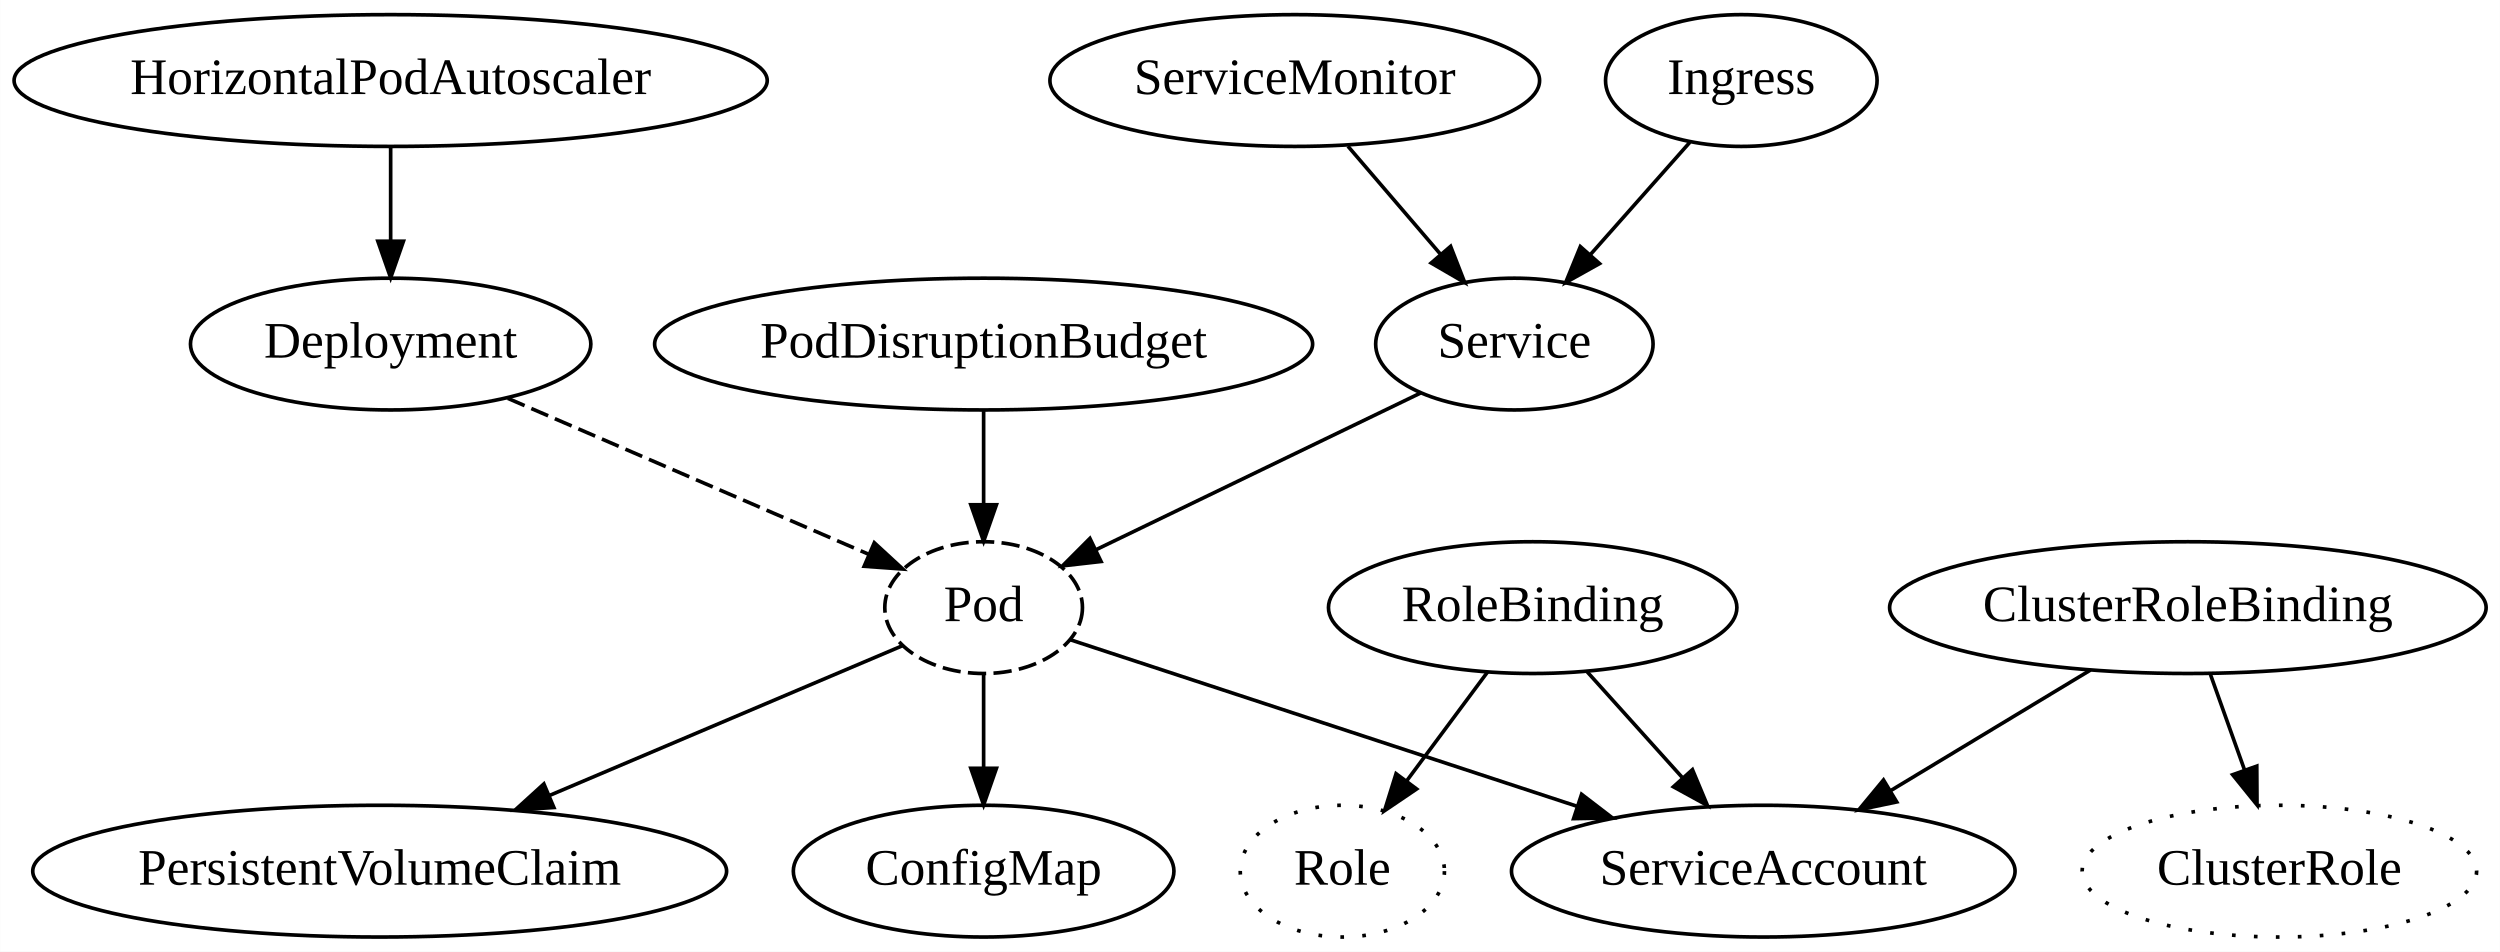
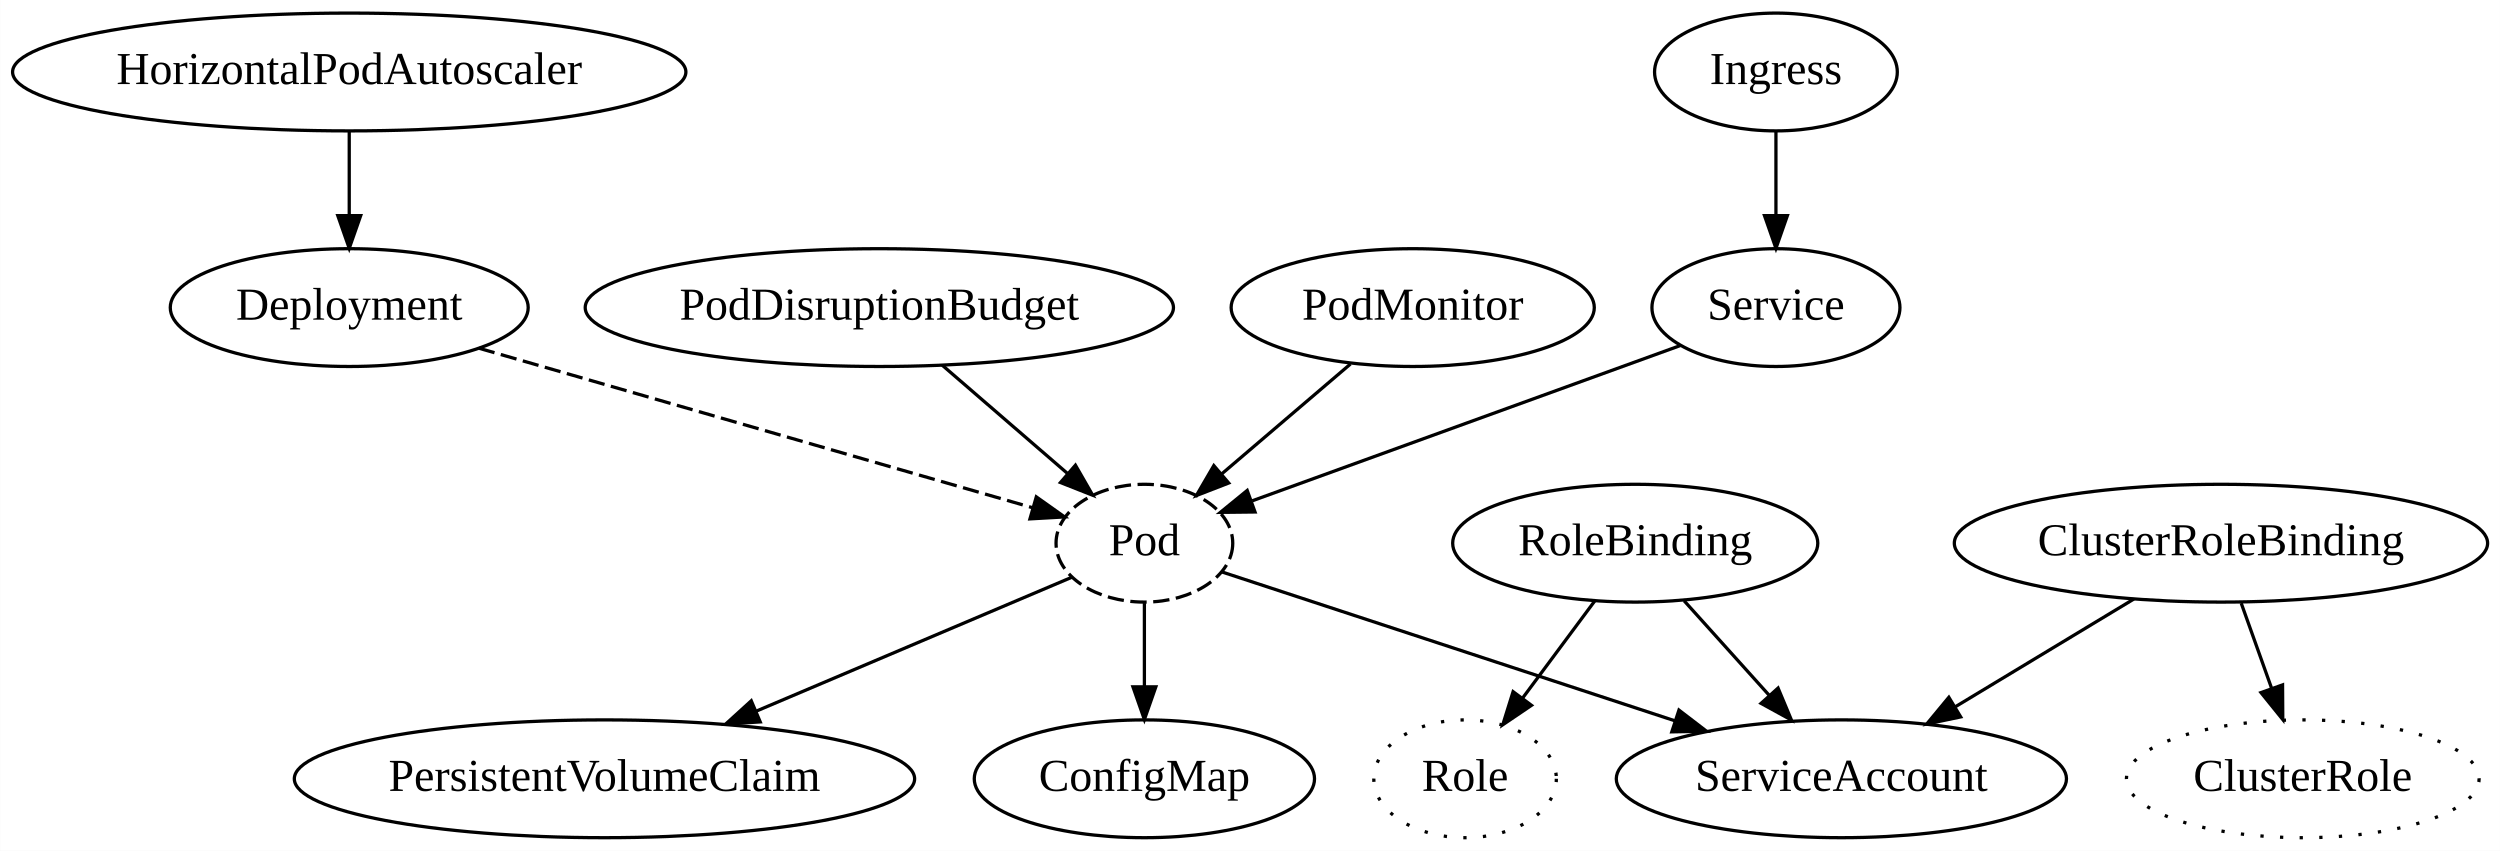
- <svg xmlns="http://www.w3.org/2000/svg" width="683pt" height="260pt" viewBox="0.00 0.00 682.93 260.00">
+ <svg xmlns="http://www.w3.org/2000/svg" width="764pt" height="260pt" viewBox="0.00 0.00 763.93 260.00">
  <g id="graph0" class="graph" transform="scale(1 1) rotate(0) translate(4 256)">
-     <polygon fill="white" stroke="none" points="-4,4 -4,-256 678.934,-256 678.934,4 -4,4" />
+     <polygon fill="white" stroke="none" points="-4,4 -4,-256 759.934,-256 759.934,4 -4,4" />
    <g id="node1" class="node">
      <ellipse fill="none" stroke="black" cx="102.691" cy="-234" rx="102.882" ry="18" />
      <text text-anchor="middle" x="102.691" y="-230.3" font-family="Times New Roman,serif" font-size="14.00">HorizontalPodAutoscaler</text>
    </g>
    <g id="node2" class="node">
      <ellipse fill="none" stroke="black" cx="102.691" cy="-162" rx="54.691" ry="18" />
      <text text-anchor="middle" x="102.691" y="-158.3" font-family="Times New Roman,serif" font-size="14.00">Deployment</text>
    </g>
    <g id="edge1" class="edge">
      <path fill="none" stroke="black" d="M102.691,-215.697C102.691,-207.983 102.691,-198.712 102.691,-190.112" />
      <polygon fill="black" stroke="black" points="106.191,-190.104 102.691,-180.104 99.191,-190.104 106.191,-190.104" />
    </g>
    <g id="node3" class="node">
-       <ellipse fill="none" stroke="black" stroke-dasharray="5,2" cx="264.691" cy="-90" rx="27" ry="18" />
-       <text text-anchor="middle" x="264.691" y="-86.3" font-family="Times New Roman,serif" font-size="14.00">Pod</text>
+       <ellipse fill="none" stroke="black" stroke-dasharray="5,2" cx="345.691" cy="-90" rx="27" ry="18" />
+       <text text-anchor="middle" x="345.691" y="-86.3" font-family="Times New Roman,serif" font-size="14.00">Pod</text>
    </g>
    <g id="edge2" class="edge">
-       <path fill="none" stroke="black" stroke-dasharray="5,2" d="M134.697,-147.17C163.237,-134.838 204.775,-116.89 233.167,-104.621" />
-       <polygon fill="black" stroke="black" points="234.827,-107.717 242.619,-100.537 232.051,-101.291 234.827,-107.717" />
+       <path fill="none" stroke="black" stroke-dasharray="5,2" d="M142.274,-149.597C189.311,-136.048 267.009,-113.666 311.528,-100.841" />
+       <polygon fill="black" stroke="black" points="312.657,-104.158 321.297,-98.027 310.719,-97.432 312.657,-104.158" />
    </g>
    <g id="node8" class="node">
-       <ellipse fill="none" stroke="black" cx="264.691" cy="-18" rx="51.991" ry="18" />
-       <text text-anchor="middle" x="264.691" y="-14.3" font-family="Times New Roman,serif" font-size="14.00">ConfigMap</text>
+       <ellipse fill="none" stroke="black" cx="345.691" cy="-18" rx="51.991" ry="18" />
+       <text text-anchor="middle" x="345.691" y="-14.3" font-family="Times New Roman,serif" font-size="14.00">ConfigMap</text>
    </g>
    <g id="edge7" class="edge">
-       <path fill="none" stroke="black" d="M264.691,-71.697C264.691,-63.983 264.691,-54.712 264.691,-46.112" />
-       <polygon fill="black" stroke="black" points="268.191,-46.104 264.691,-36.104 261.191,-46.104 268.191,-46.104" />
+       <path fill="none" stroke="black" d="M345.691,-71.697C345.691,-63.983 345.691,-54.712 345.691,-46.112" />
+       <polygon fill="black" stroke="black" points="349.191,-46.104 345.691,-36.104 342.191,-46.104 349.191,-46.104" />
    </g>
    <g id="node9" class="node">
-       <ellipse fill="none" stroke="black" cx="99.691" cy="-18" rx="94.783" ry="18" />
-       <text text-anchor="middle" x="99.691" y="-14.3" font-family="Times New Roman,serif" font-size="14.00">PersistentVolumeClaim</text>
+       <ellipse fill="none" stroke="black" cx="180.691" cy="-18" rx="94.783" ry="18" />
+       <text text-anchor="middle" x="180.691" y="-14.3" font-family="Times New Roman,serif" font-size="14.00">PersistentVolumeClaim</text>
    </g>
    <g id="edge8" class="edge">
-       <path fill="none" stroke="black" d="M242.438,-79.559C217.885,-69.143 177.678,-52.085 146.182,-38.723" />
-       <polygon fill="black" stroke="black" points="147.286,-35.39 136.714,-34.707 144.553,-41.834 147.286,-35.39" />
+       <path fill="none" stroke="black" d="M323.438,-79.559C298.885,-69.143 258.678,-52.085 227.182,-38.723" />
+       <polygon fill="black" stroke="black" points="228.286,-35.39 217.714,-34.707 225.553,-41.834 228.286,-35.39" />
    </g>
    <g id="node10" class="node">
-       <ellipse fill="none" stroke="black" cx="477.691" cy="-18" rx="68.788" ry="18" />
-       <text text-anchor="middle" x="477.691" y="-14.3" font-family="Times New Roman,serif" font-size="14.00">ServiceAccount</text>
+       <ellipse fill="none" stroke="black" cx="558.691" cy="-18" rx="68.788" ry="18" />
+       <text text-anchor="middle" x="558.691" y="-14.3" font-family="Times New Roman,serif" font-size="14.00">ServiceAccount</text>
    </g>
    <g id="edge9" class="edge">
-       <path fill="none" stroke="black" d="M288.299,-81.241C321.53,-70.32 382.938,-50.139 426.824,-35.717" />
-       <polygon fill="black" stroke="black" points="428.053,-38.997 436.461,-32.55 425.868,-32.347 428.053,-38.997" />
+       <path fill="none" stroke="black" d="M369.299,-81.241C402.53,-70.32 463.938,-50.139 507.824,-35.717" />
+       <polygon fill="black" stroke="black" points="509.053,-38.997 517.461,-32.55 506.868,-32.347 509.053,-38.997" />
    </g>
    <g id="node4" class="node">
      <ellipse fill="none" stroke="black" cx="264.691" cy="-162" rx="89.885" ry="18" />
      <text text-anchor="middle" x="264.691" y="-158.3" font-family="Times New Roman,serif" font-size="14.00">PodDisruptionBudget</text>
    </g>
    <g id="edge3" class="edge">
-       <path fill="none" stroke="black" d="M264.691,-143.697C264.691,-135.983 264.691,-126.712 264.691,-118.112" />
-       <polygon fill="black" stroke="black" points="268.191,-118.104 264.691,-108.104 261.191,-118.104 268.191,-118.104" />
+       <path fill="none" stroke="black" d="M283.887,-144.411C295.4,-134.462 310.124,-121.737 322.312,-111.204" />
+       <polygon fill="black" stroke="black" points="324.618,-113.837 329.896,-104.65 320.041,-108.54 324.618,-113.837" />
    </g>
    <g id="node5" class="node">
-       <ellipse fill="none" stroke="black" cx="471.691" cy="-234" rx="37.093" ry="18" />
-       <text text-anchor="middle" x="471.691" y="-230.3" font-family="Times New Roman,serif" font-size="14.00">Ingress</text>
+       <ellipse fill="none" stroke="black" cx="427.691" cy="-162" rx="55.491" ry="18" />
+       <text text-anchor="middle" x="427.691" y="-158.3" font-family="Times New Roman,serif" font-size="14.00">PodMonitor</text>
+     </g>
+     <g id="edge4" class="edge">
+       <path fill="none" stroke="black" d="M408.672,-144.765C396.952,-134.759 381.828,-121.849 369.339,-111.187" />
+       <polygon fill="black" stroke="black" points="371.452,-108.39 361.574,-104.559 366.907,-113.714 371.452,-108.39" />
+     </g>
+     <g id="node6" class="node">
+       <ellipse fill="none" stroke="black" cx="538.691" cy="-234" rx="37.093" ry="18" />
+       <text text-anchor="middle" x="538.691" y="-230.3" font-family="Times New Roman,serif" font-size="14.00">Ingress</text>
    </g>
    <g id="node7" class="node">
-       <ellipse fill="none" stroke="black" cx="409.691" cy="-162" rx="37.894" ry="18" />
-       <text text-anchor="middle" x="409.691" y="-158.3" font-family="Times New Roman,serif" font-size="14.00">Service</text>
-     </g>
-     <g id="edge4" class="edge">
-       <path fill="none" stroke="black" d="M457.622,-217.116C449.616,-208.076 439.436,-196.583 430.519,-186.515" />
-       <polygon fill="black" stroke="black" points="432.954,-183.986 423.704,-178.821 427.714,-188.628 432.954,-183.986" />
-     </g>
-     <g id="node6" class="node">
-       <ellipse fill="none" stroke="black" cx="349.691" cy="-234" rx="66.888" ry="18" />
-       <text text-anchor="middle" x="349.691" y="-230.3" font-family="Times New Roman,serif" font-size="14.00">ServiceMonitor</text>
+       <ellipse fill="none" stroke="black" cx="538.691" cy="-162" rx="37.894" ry="18" />
+       <text text-anchor="middle" x="538.691" y="-158.3" font-family="Times New Roman,serif" font-size="14.00">Service</text>
    </g>
    <g id="edge5" class="edge">
-       <path fill="none" stroke="black" d="M364.215,-216.055C371.802,-207.204 381.207,-196.231 389.492,-186.566" />
-       <polygon fill="black" stroke="black" points="392.272,-188.7 396.123,-178.829 386.957,-184.144 392.272,-188.7" />
+       <path fill="none" stroke="black" d="M538.691,-215.697C538.691,-207.983 538.691,-198.712 538.691,-190.112" />
+       <polygon fill="black" stroke="black" points="542.191,-190.104 538.691,-180.104 535.191,-190.104 542.191,-190.104" />
    </g>
    <g id="edge6" class="edge">
-       <path fill="none" stroke="black" d="M384.102,-148.647C359.337,-136.691 321.777,-118.559 295.409,-105.83" />
-       <polygon fill="black" stroke="black" points="296.773,-102.602 286.246,-101.406 293.73,-108.905 296.773,-102.602" />
+       <path fill="none" stroke="black" d="M509.378,-150.369C474.196,-137.608 415.361,-116.269 378.637,-102.949" />
+       <polygon fill="black" stroke="black" points="379.498,-99.539 368.904,-99.419 377.111,-106.119 379.498,-99.539" />
    </g>
    <g id="node11" class="node">
-       <ellipse fill="none" stroke="black" cx="414.691" cy="-90" rx="55.79" ry="18" />
-       <text text-anchor="middle" x="414.691" y="-86.3" font-family="Times New Roman,serif" font-size="14.00">RoleBinding</text>
+       <ellipse fill="none" stroke="black" cx="495.691" cy="-90" rx="55.79" ry="18" />
+       <text text-anchor="middle" x="495.691" y="-86.3" font-family="Times New Roman,serif" font-size="14.00">RoleBinding</text>
    </g>
    <g id="edge10" class="edge">
-       <path fill="none" stroke="black" d="M429.621,-72.411C437.353,-63.82 446.947,-53.159 455.526,-43.627" />
-       <polygon fill="black" stroke="black" points="458.342,-45.731 462.43,-35.956 453.139,-41.048 458.342,-45.731" />
+       <path fill="none" stroke="black" d="M510.621,-72.411C518.353,-63.82 527.947,-53.159 536.526,-43.627" />
+       <polygon fill="black" stroke="black" points="539.342,-45.731 543.43,-35.956 534.139,-41.048 539.342,-45.731" />
    </g>
    <g id="node12" class="node">
-       <ellipse fill="none" stroke="black" stroke-dasharray="1,5" cx="362.691" cy="-18" rx="27.895" ry="18" />
-       <text text-anchor="middle" x="362.691" y="-14.3" font-family="Times New Roman,serif" font-size="14.00">Role</text>
+       <ellipse fill="none" stroke="black" stroke-dasharray="1,5" cx="443.691" cy="-18" rx="27.895" ry="18" />
+       <text text-anchor="middle" x="443.691" y="-14.3" font-family="Times New Roman,serif" font-size="14.00">Role</text>
    </g>
    <g id="edge11" class="edge">
-       <path fill="none" stroke="black" d="M402.368,-72.411C395.771,-63.53 387.531,-52.439 380.273,-42.668" />
-       <polygon fill="black" stroke="black" points="382.986,-40.451 374.213,-34.511 377.367,-44.625 382.986,-40.451" />
+       <path fill="none" stroke="black" d="M483.368,-72.411C476.771,-63.53 468.531,-52.439 461.273,-42.668" />
+       <polygon fill="black" stroke="black" points="463.986,-40.451 455.213,-34.511 458.367,-44.625 463.986,-40.451" />
    </g>
    <g id="node13" class="node">
-       <ellipse fill="none" stroke="black" cx="593.691" cy="-90" rx="81.486" ry="18" />
-       <text text-anchor="middle" x="593.691" y="-86.3" font-family="Times New Roman,serif" font-size="14.00">ClusterRoleBinding</text>
+       <ellipse fill="none" stroke="black" cx="674.691" cy="-90" rx="81.486" ry="18" />
+       <text text-anchor="middle" x="674.691" y="-86.3" font-family="Times New Roman,serif" font-size="14.00">ClusterRoleBinding</text>
    </g>
    <g id="edge12" class="edge">
-       <path fill="none" stroke="black" d="M567.078,-72.941C550.901,-63.179 530.063,-50.604 512.577,-40.052" />
-       <polygon fill="black" stroke="black" points="514.15,-36.913 503.78,-34.743 510.534,-42.907 514.15,-36.913" />
+       <path fill="none" stroke="black" d="M648.078,-72.941C631.901,-63.179 611.063,-50.604 593.577,-40.052" />
+       <polygon fill="black" stroke="black" points="595.15,-36.913 584.78,-34.743 591.534,-42.907 595.15,-36.913" />
    </g>
    <g id="node14" class="node">
-       <ellipse fill="none" stroke="black" stroke-dasharray="1,5" cx="618.691" cy="-18" rx="53.891" ry="18" />
-       <text text-anchor="middle" x="618.691" y="-14.3" font-family="Times New Roman,serif" font-size="14.00">ClusterRole</text>
+       <ellipse fill="none" stroke="black" stroke-dasharray="1,5" cx="699.691" cy="-18" rx="53.891" ry="18" />
+       <text text-anchor="middle" x="699.691" y="-14.3" font-family="Times New Roman,serif" font-size="14.00">ClusterRole</text>
    </g>
    <g id="edge13" class="edge">
-       <path fill="none" stroke="black" d="M599.871,-71.697C602.686,-63.813 606.082,-54.304 609.21,-45.546" />
-       <polygon fill="black" stroke="black" points="612.515,-46.699 612.582,-36.104 605.923,-44.345 612.515,-46.699" />
+       <path fill="none" stroke="black" d="M680.871,-71.697C683.686,-63.813 687.082,-54.304 690.21,-45.546" />
+       <polygon fill="black" stroke="black" points="693.515,-46.699 693.582,-36.104 686.923,-44.345 693.515,-46.699" />
    </g>
  </g>
</svg>
